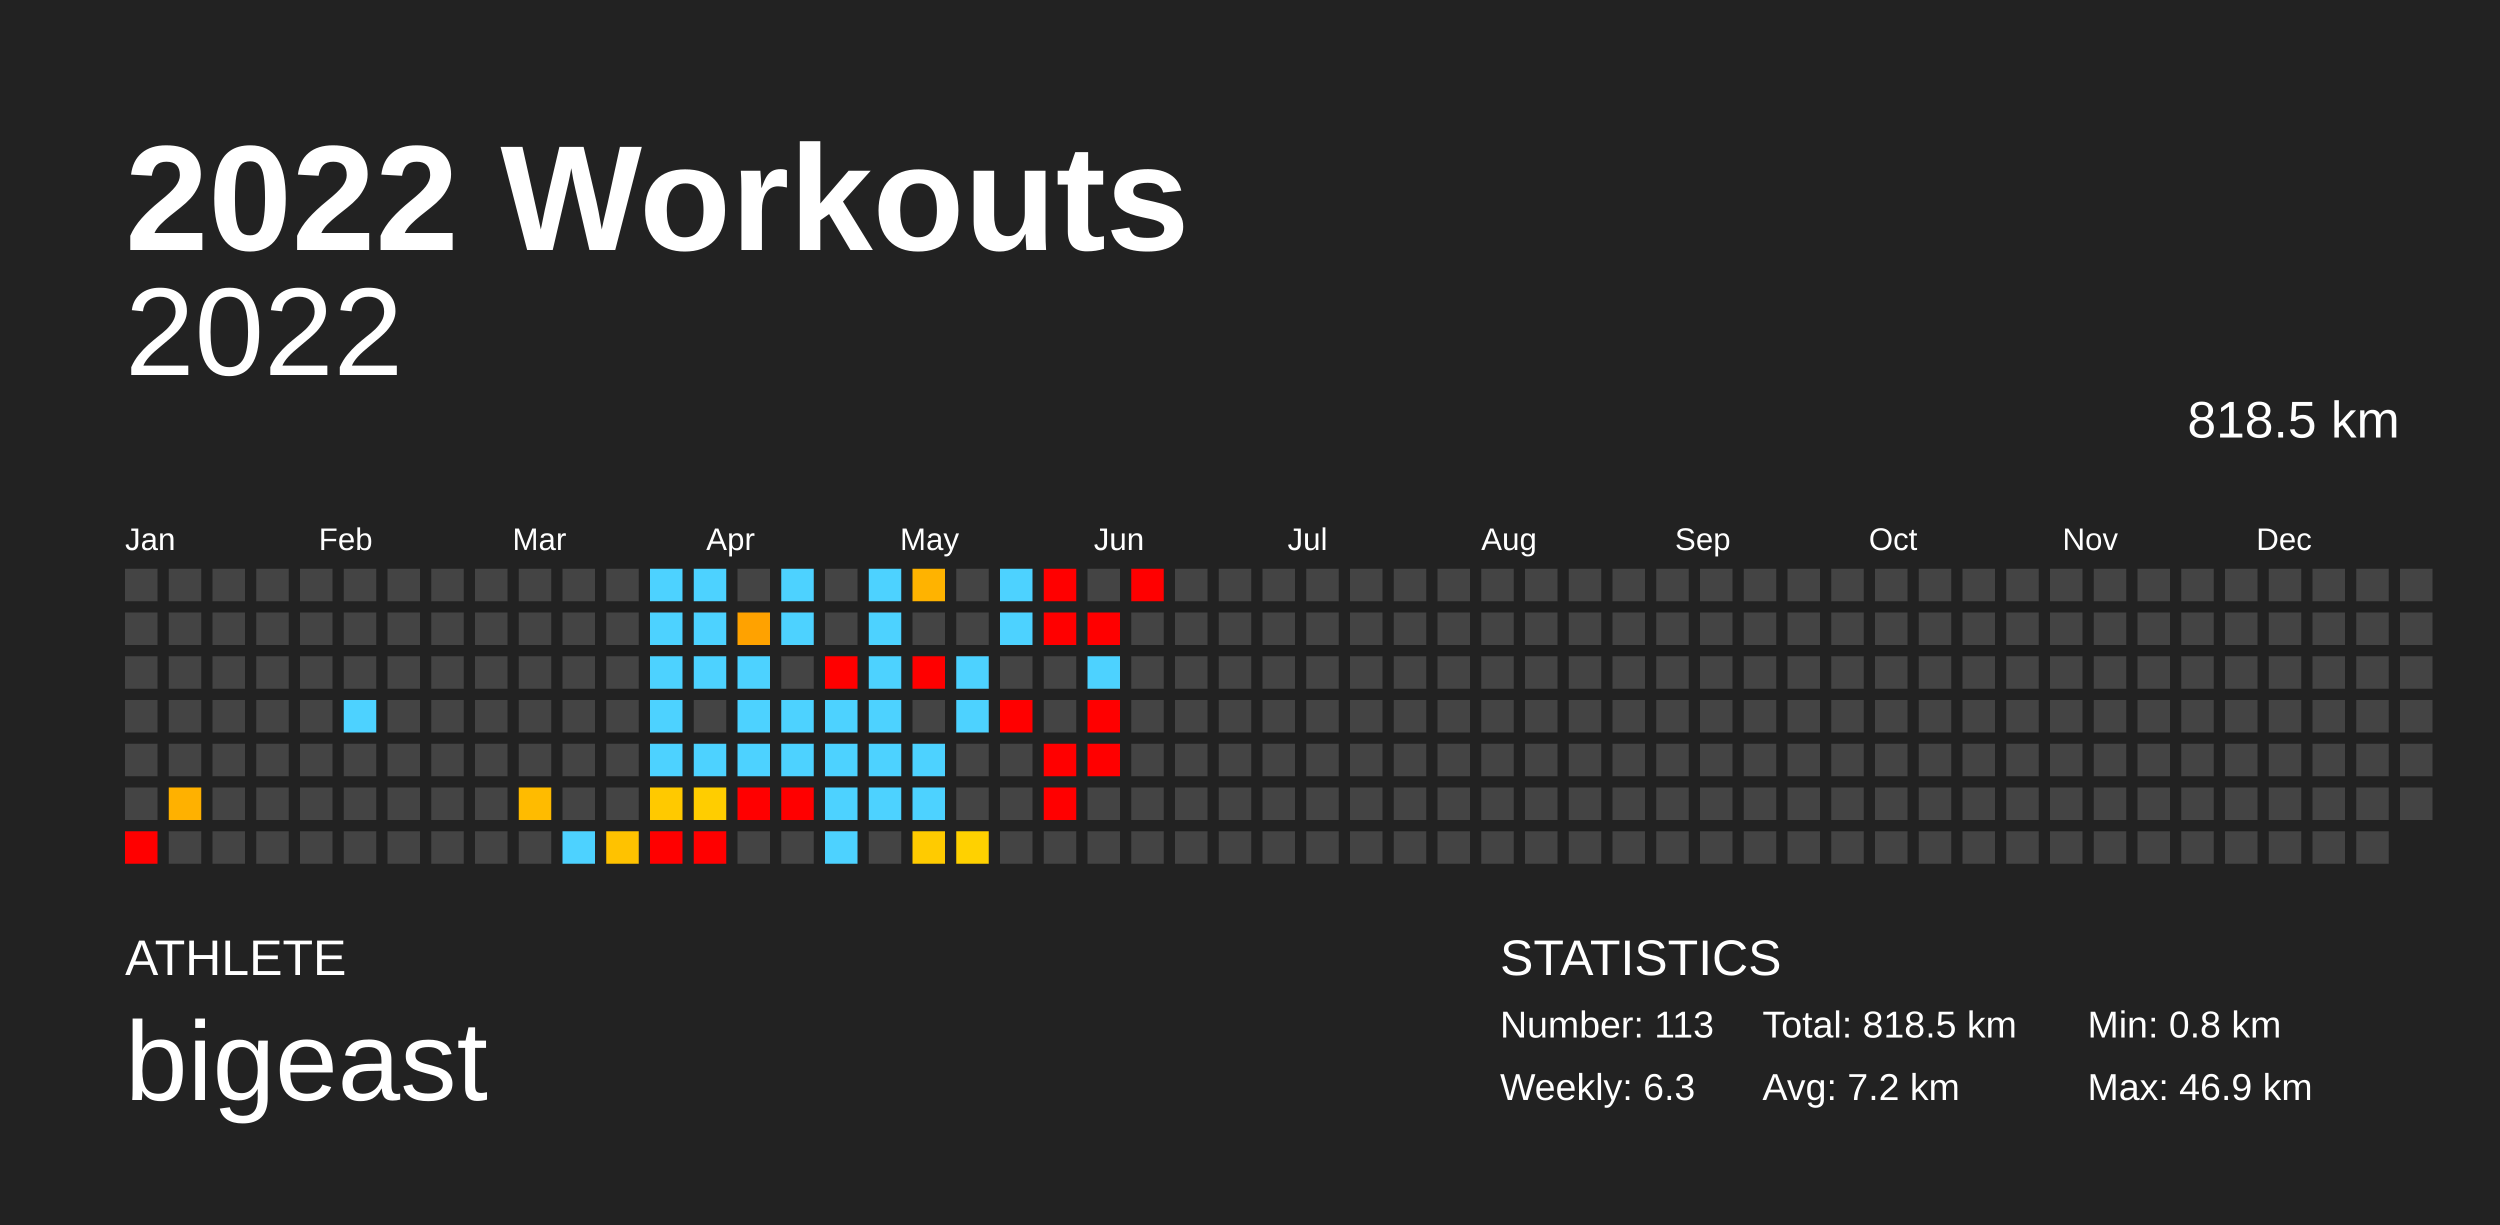
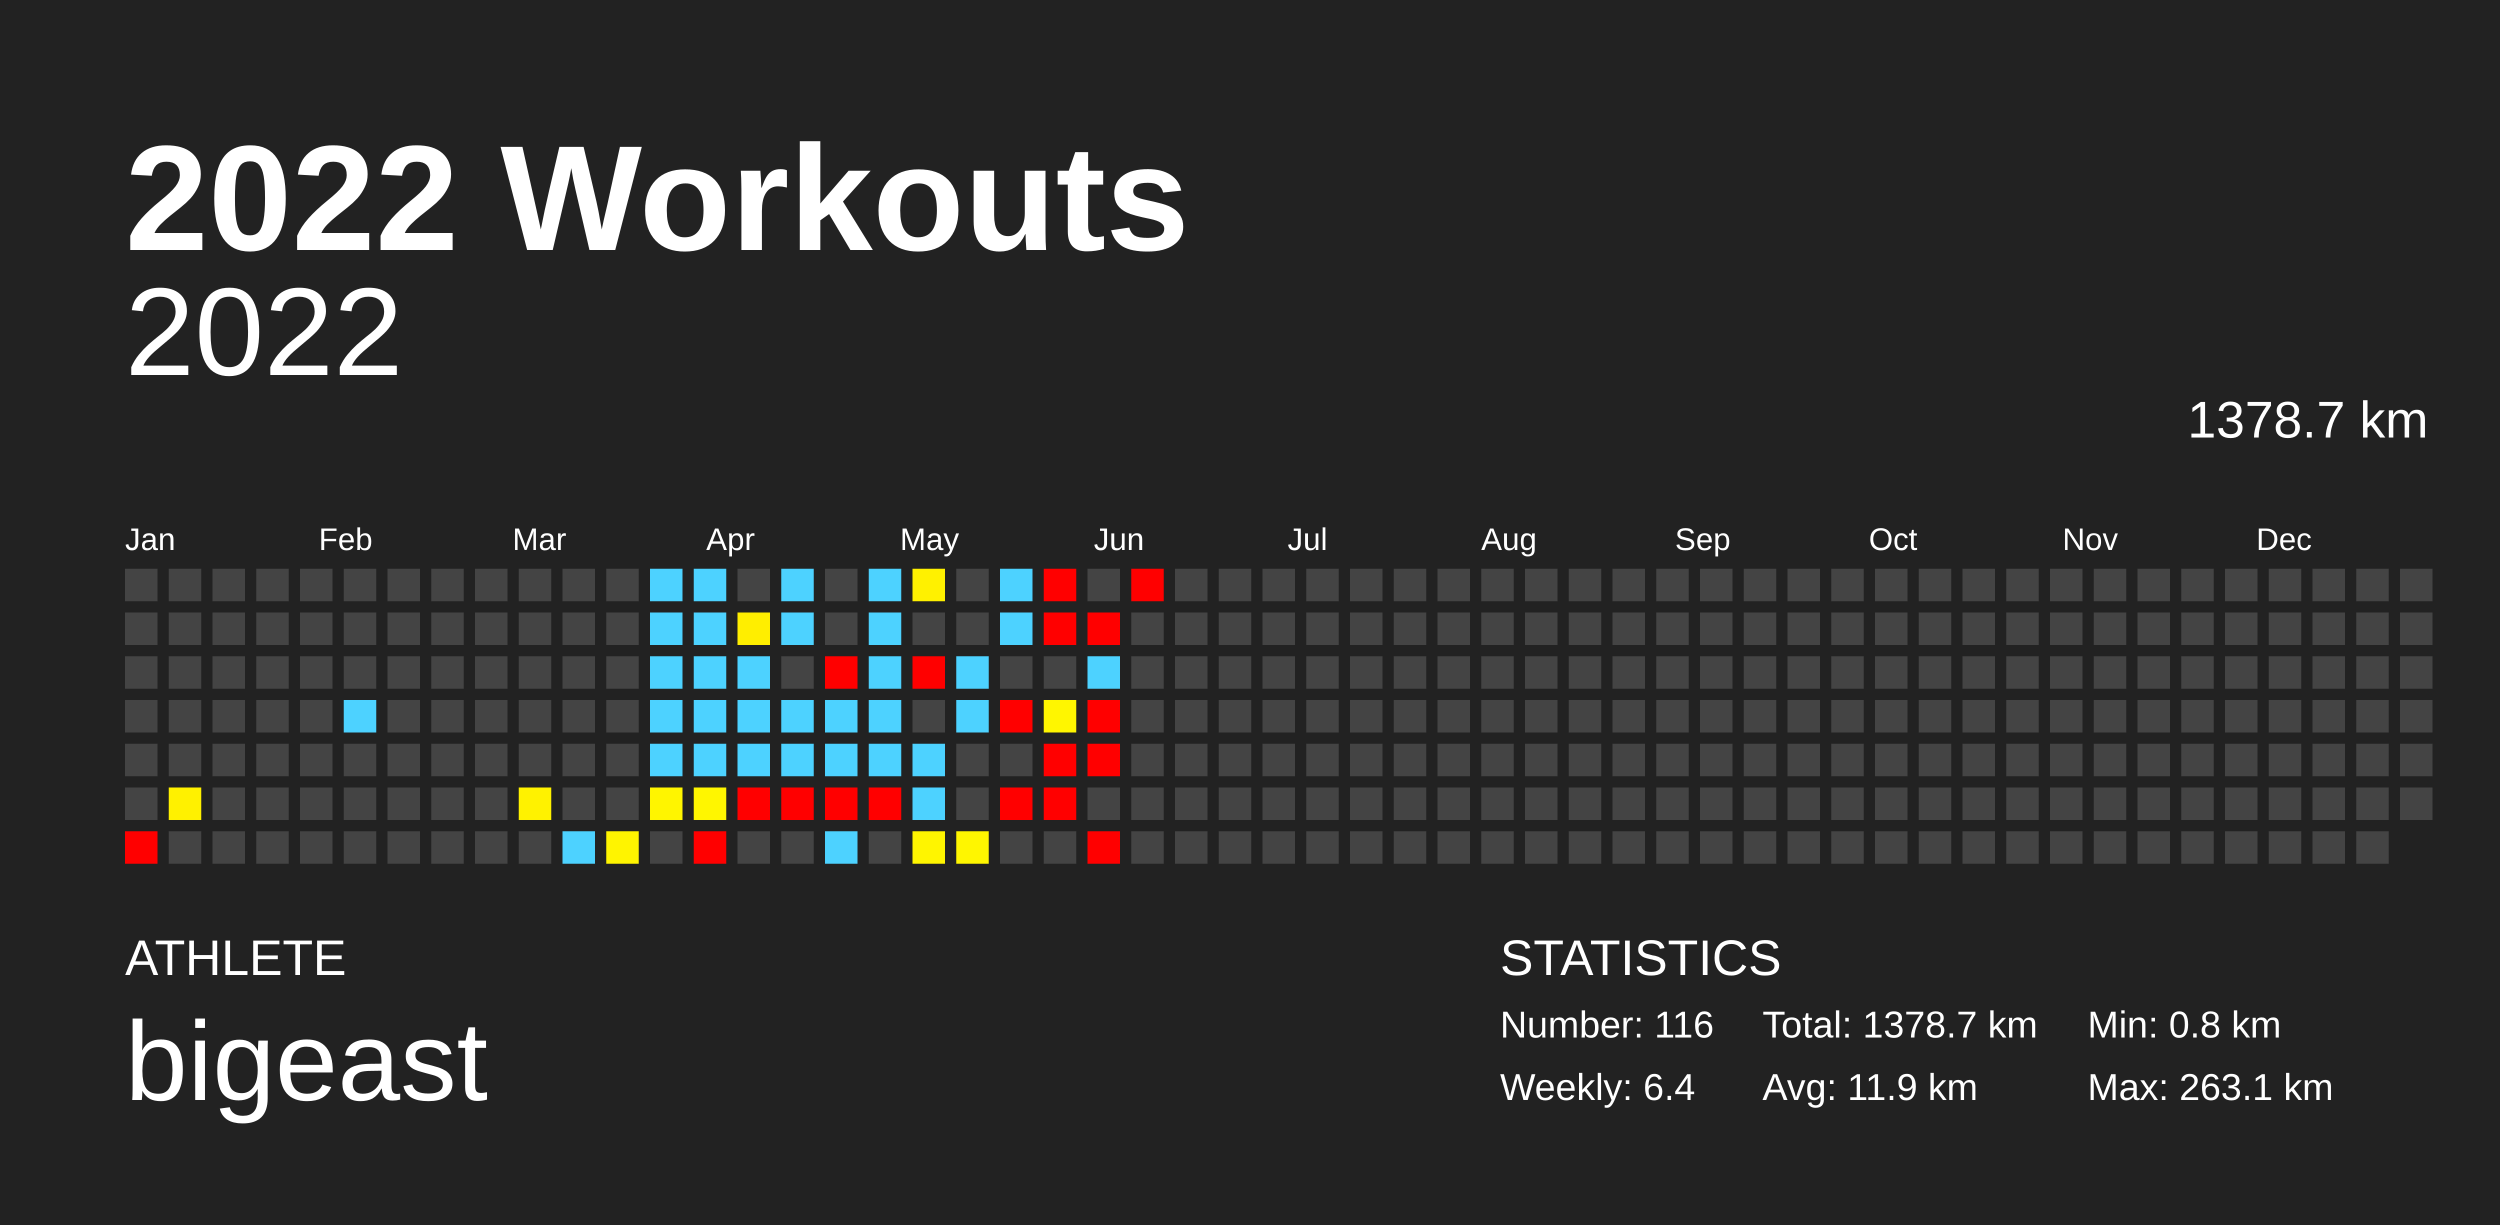
<svg xmlns="http://www.w3.org/2000/svg" baseProfile="full" height="98mm" version="1.1" viewBox="0,0,200,98" width="200mm">
  <defs />
  <rect fill="#222222" height="98" width="200" x="0" y="0" />
  <text fill="#FFFFFF" style="font-size:12px; font-family:Arial; font-weight:bold;" x="10" y="20">2022 Workouts</text>
  <text fill="#FFFFFF" style="font-size:4px; font-family:Arial" x="10" y="78">ATHLETE</text>
  <text fill="#FFFFFF" style="font-size:9px; font-family:Arial" x="10" y="88">bigeast</text>
  <text fill="#FFFFFF" style="font-size:4px; font-family:Arial" x="120" y="78">STATISTICS</text>
-   <text fill="#FFFFFF" style="font-size:3px; font-family:Arial" x="120" y="83">Number: 113</text>
-   <text fill="#FFFFFF" style="font-size:3px; font-family:Arial" x="120" y="88">Weekly: 6.3</text>
-   <text fill="#FFFFFF" style="font-size:3px; font-family:Arial" x="141" y="83">Total: 818.5 km</text>
-   <text fill="#FFFFFF" style="font-size:3px; font-family:Arial" x="141" y="88">Avg: 7.2 km</text>
+   <text fill="#FFFFFF" style="font-size:3px; font-family:Arial" x="120" y="83">Number: 116</text>
+   <text fill="#FFFFFF" style="font-size:3px; font-family:Arial" x="120" y="88">Weekly: 6.4</text>
+   <text fill="#FFFFFF" style="font-size:3px; font-family:Arial" x="141" y="83">Total: 1378.7 km</text>
+   <text fill="#FFFFFF" style="font-size:3px; font-family:Arial" x="141" y="88">Avg: 11.9 km</text>
  <text fill="#FFFFFF" style="font-size:3px; font-family:Arial" x="167" y="83">Min: 0.8 km</text>
-   <text fill="#FFFFFF" style="font-size:3px; font-family:Arial" x="167" y="88">Max: 46.9 km</text>
+   <text fill="#FFFFFF" style="font-size:3px; font-family:Arial" x="167" y="88">Max: 263.1 km</text>
  <text alignment-baseline="hanging" fill="#FFFFFF" style="font-size:10.0px; font-family:Arial;" x="10" y="30">2022</text>
-   <text alignment-baseline="hanging" fill="#FFFFFF" style="font-size:4.125px; font-family:Arial;" x="175" y="35">818.5 km</text>
+   <text alignment-baseline="hanging" fill="#FFFFFF" style="font-size:4.125px; font-family:Arial;" x="175" y="35">1378.7 km</text>
  <text fill="#FFFFFF" style="font-size:2.5px; font-family:Arial" x="10.0" y="44">Jan</text>
  <text fill="#FFFFFF" style="font-size:2.5px; font-family:Arial" x="25.5" y="44">Feb</text>
  <text fill="#FFFFFF" style="font-size:2.5px; font-family:Arial" x="41.0" y="44">Mar</text>
  <text fill="#FFFFFF" style="font-size:2.5px; font-family:Arial" x="56.5" y="44">Apr</text>
  <text fill="#FFFFFF" style="font-size:2.5px; font-family:Arial" x="72.0" y="44">May</text>
  <text fill="#FFFFFF" style="font-size:2.5px; font-family:Arial" x="87.5" y="44">Jun</text>
  <text fill="#FFFFFF" style="font-size:2.5px; font-family:Arial" x="103.0" y="44">Jul</text>
  <text fill="#FFFFFF" style="font-size:2.5px; font-family:Arial" x="118.5" y="44">Aug</text>
  <text fill="#FFFFFF" style="font-size:2.5px; font-family:Arial" x="134.0" y="44">Sep</text>
  <text fill="#FFFFFF" style="font-size:2.5px; font-family:Arial" x="149.5" y="44">Oct</text>
  <text fill="#FFFFFF" style="font-size:2.5px; font-family:Arial" x="165.0" y="44">Nov</text>
  <text fill="#FFFFFF" style="font-size:2.5px; font-family:Arial" x="180.5" y="44">Dec</text>
  <rect fill="#444444" height="2.6" width="2.6" x="10.0" y="45.5" />
  <rect fill="#444444" height="2.6" width="2.6" x="10.0" y="49.0" />
  <rect fill="#444444" height="2.6" width="2.6" x="10.0" y="52.5" />
  <rect fill="#444444" height="2.6" width="2.6" x="10.0" y="56.0" />
  <rect fill="#444444" height="2.6" width="2.6" x="10.0" y="59.5" />
  <rect fill="#444444" height="2.6" width="2.6" x="10.0" y="63.0" />
  <rect fill="red" height="2.6" width="2.6" x="10.0" y="66.5" />
  <rect fill="#444444" height="2.6" width="2.6" x="13.5" y="45.5" />
  <rect fill="#444444" height="2.6" width="2.6" x="13.5" y="49.0" />
  <rect fill="#444444" height="2.6" width="2.6" x="13.5" y="52.5" />
  <rect fill="#444444" height="2.6" width="2.6" x="13.5" y="56.0" />
  <rect fill="#444444" height="2.6" width="2.6" x="13.5" y="59.5" />
-   <rect fill="#ffb100" height="2.6" width="2.6" x="13.5" y="63.0" />
+   <rect fill="#fff100" height="2.6" width="2.6" x="13.5" y="63.0" />
  <rect fill="#444444" height="2.6" width="2.6" x="13.5" y="66.5" />
  <rect fill="#444444" height="2.6" width="2.6" x="17.0" y="45.5" />
  <rect fill="#444444" height="2.6" width="2.6" x="17.0" y="49.0" />
  <rect fill="#444444" height="2.6" width="2.6" x="17.0" y="52.5" />
  <rect fill="#444444" height="2.6" width="2.6" x="17.0" y="56.0" />
  <rect fill="#444444" height="2.6" width="2.6" x="17.0" y="59.5" />
  <rect fill="#444444" height="2.6" width="2.6" x="17.0" y="63.0" />
  <rect fill="#444444" height="2.6" width="2.6" x="17.0" y="66.5" />
  <rect fill="#444444" height="2.6" width="2.6" x="20.5" y="45.5" />
  <rect fill="#444444" height="2.6" width="2.6" x="20.5" y="49.0" />
  <rect fill="#444444" height="2.6" width="2.6" x="20.5" y="52.5" />
  <rect fill="#444444" height="2.6" width="2.6" x="20.5" y="56.0" />
  <rect fill="#444444" height="2.6" width="2.6" x="20.5" y="59.5" />
  <rect fill="#444444" height="2.6" width="2.6" x="20.5" y="63.0" />
  <rect fill="#444444" height="2.6" width="2.6" x="20.5" y="66.5" />
  <rect fill="#444444" height="2.6" width="2.6" x="24.0" y="45.5" />
  <rect fill="#444444" height="2.6" width="2.6" x="24.0" y="49.0" />
  <rect fill="#444444" height="2.6" width="2.6" x="24.0" y="52.5" />
  <rect fill="#444444" height="2.6" width="2.6" x="24.0" y="56.0" />
  <rect fill="#444444" height="2.6" width="2.6" x="24.0" y="59.5" />
  <rect fill="#444444" height="2.6" width="2.6" x="24.0" y="63.0" />
  <rect fill="#444444" height="2.6" width="2.6" x="24.0" y="66.5" />
  <rect fill="#444444" height="2.6" width="2.6" x="27.5" y="45.5" />
  <rect fill="#444444" height="2.6" width="2.6" x="27.5" y="49.0" />
  <rect fill="#444444" height="2.6" width="2.6" x="27.5" y="52.5" />
  <rect fill="#4dd2ff" height="2.6" width="2.6" x="27.5" y="56.0" />
  <rect fill="#444444" height="2.6" width="2.6" x="27.5" y="59.5" />
  <rect fill="#444444" height="2.6" width="2.6" x="27.5" y="63.0" />
  <rect fill="#444444" height="2.6" width="2.6" x="27.5" y="66.5" />
  <rect fill="#444444" height="2.6" width="2.6" x="31.0" y="45.5" />
  <rect fill="#444444" height="2.6" width="2.6" x="31.0" y="49.0" />
  <rect fill="#444444" height="2.6" width="2.6" x="31.0" y="52.5" />
  <rect fill="#444444" height="2.6" width="2.6" x="31.0" y="56.0" />
  <rect fill="#444444" height="2.6" width="2.6" x="31.0" y="59.5" />
  <rect fill="#444444" height="2.6" width="2.6" x="31.0" y="63.0" />
  <rect fill="#444444" height="2.6" width="2.6" x="31.0" y="66.5" />
  <rect fill="#444444" height="2.6" width="2.6" x="34.5" y="45.5" />
  <rect fill="#444444" height="2.6" width="2.6" x="34.5" y="49.0" />
  <rect fill="#444444" height="2.6" width="2.6" x="34.5" y="52.5" />
  <rect fill="#444444" height="2.6" width="2.6" x="34.5" y="56.0" />
  <rect fill="#444444" height="2.6" width="2.6" x="34.5" y="59.5" />
  <rect fill="#444444" height="2.6" width="2.6" x="34.5" y="63.0" />
  <rect fill="#444444" height="2.6" width="2.6" x="34.5" y="66.5" />
  <rect fill="#444444" height="2.6" width="2.6" x="38.0" y="45.5" />
  <rect fill="#444444" height="2.6" width="2.6" x="38.0" y="49.0" />
  <rect fill="#444444" height="2.6" width="2.6" x="38.0" y="52.5" />
  <rect fill="#444444" height="2.6" width="2.6" x="38.0" y="56.0" />
  <rect fill="#444444" height="2.6" width="2.6" x="38.0" y="59.5" />
  <rect fill="#444444" height="2.6" width="2.6" x="38.0" y="63.0" />
  <rect fill="#444444" height="2.6" width="2.6" x="38.0" y="66.5" />
  <rect fill="#444444" height="2.6" width="2.6" x="41.5" y="45.5" />
  <rect fill="#444444" height="2.6" width="2.6" x="41.5" y="49.0" />
  <rect fill="#444444" height="2.6" width="2.6" x="41.5" y="52.5" />
  <rect fill="#444444" height="2.6" width="2.6" x="41.5" y="56.0" />
  <rect fill="#444444" height="2.6" width="2.6" x="41.5" y="59.5" />
-   <rect fill="#ffbb00" height="2.6" width="2.6" x="41.5" y="63.0" />
+   <rect fill="#fff200" height="2.6" width="2.6" x="41.5" y="63.0" />
  <rect fill="#444444" height="2.6" width="2.6" x="41.5" y="66.5" />
  <rect fill="#444444" height="2.6" width="2.6" x="45.0" y="45.5" />
  <rect fill="#444444" height="2.6" width="2.6" x="45.0" y="49.0" />
  <rect fill="#444444" height="2.6" width="2.6" x="45.0" y="52.5" />
  <rect fill="#444444" height="2.6" width="2.6" x="45.0" y="56.0" />
  <rect fill="#444444" height="2.6" width="2.6" x="45.0" y="59.5" />
  <rect fill="#444444" height="2.6" width="2.6" x="45.0" y="63.0" />
  <rect fill="#4dd2ff" height="2.6" width="2.6" x="45.0" y="66.5" />
  <rect fill="#444444" height="2.6" width="2.6" x="48.5" y="45.5" />
  <rect fill="#444444" height="2.6" width="2.6" x="48.5" y="49.0" />
  <rect fill="#444444" height="2.6" width="2.6" x="48.5" y="52.5" />
  <rect fill="#444444" height="2.6" width="2.6" x="48.5" y="56.0" />
  <rect fill="#444444" height="2.6" width="2.6" x="48.5" y="59.5" />
  <rect fill="#444444" height="2.6" width="2.6" x="48.5" y="63.0" />
-   <rect fill="#ffc200" height="2.6" width="2.6" x="48.5" y="66.5" />
+   <rect fill="#fff400" height="2.6" width="2.6" x="48.5" y="66.5" />
  <rect fill="#4dd2ff" height="2.6" width="2.6" x="52.0" y="45.5" />
  <rect fill="#4dd2ff" height="2.6" width="2.6" x="52.0" y="49.0" />
  <rect fill="#4dd2ff" height="2.6" width="2.6" x="52.0" y="52.5" />
  <rect fill="#4dd2ff" height="2.6" width="2.6" x="52.0" y="56.0" />
  <rect fill="#4dd2ff" height="2.6" width="2.6" x="52.0" y="59.5" />
-   <rect fill="#ffc900" height="2.6" width="2.6" x="52.0" y="63.0" />
-   <rect fill="red" height="2.6" width="2.6" x="52.0" y="66.5" />
+   <rect fill="#fff500" height="2.6" width="2.6" x="52.0" y="63.0" />
+   <rect fill="#444444" height="2.6" width="2.6" x="52.0" y="66.5" />
  <rect fill="#4dd2ff" height="2.6" width="2.6" x="55.5" y="45.5" />
  <rect fill="#4dd2ff" height="2.6" width="2.6" x="55.5" y="49.0" />
  <rect fill="#4dd2ff" height="2.6" width="2.6" x="55.5" y="52.5" />
-   <rect fill="#444444" height="2.6" width="2.6" x="55.5" y="56.0" />
+   <rect fill="#4dd2ff" height="2.6" width="2.6" x="55.5" y="56.0" />
  <rect fill="#4dd2ff" height="2.6" width="2.6" x="55.5" y="59.5" />
-   <rect fill="#ffcd00" height="2.6" width="2.6" x="55.5" y="63.0" />
+   <rect fill="#fff600" height="2.6" width="2.6" x="55.5" y="63.0" />
  <rect fill="red" height="2.6" width="2.6" x="55.5" y="66.5" />
  <rect fill="#444444" height="2.6" width="2.6" x="59.0" y="45.5" />
-   <rect fill="#ffa200" height="2.6" width="2.6" x="59.0" y="49.0" />
+   <rect fill="#ffee00" height="2.6" width="2.6" x="59.0" y="49.0" />
  <rect fill="#4dd2ff" height="2.6" width="2.6" x="59.0" y="52.5" />
  <rect fill="#4dd2ff" height="2.6" width="2.6" x="59.0" y="56.0" />
  <rect fill="#4dd2ff" height="2.6" width="2.6" x="59.0" y="59.5" />
  <rect fill="red" height="2.6" width="2.6" x="59.0" y="63.0" />
  <rect fill="#444444" height="2.6" width="2.6" x="59.0" y="66.5" />
  <rect fill="#4dd2ff" height="2.6" width="2.6" x="62.5" y="45.5" />
  <rect fill="#4dd2ff" height="2.6" width="2.6" x="62.5" y="49.0" />
  <rect fill="#444444" height="2.6" width="2.6" x="62.5" y="52.5" />
  <rect fill="#4dd2ff" height="2.6" width="2.6" x="62.5" y="56.0" />
  <rect fill="#4dd2ff" height="2.6" width="2.6" x="62.5" y="59.5" />
  <rect fill="red" height="2.6" width="2.6" x="62.5" y="63.0" />
  <rect fill="#444444" height="2.6" width="2.6" x="62.5" y="66.5" />
  <rect fill="#444444" height="2.6" width="2.6" x="66.0" y="45.5" />
  <rect fill="#444444" height="2.6" width="2.6" x="66.0" y="49.0" />
  <rect fill="red" height="2.6" width="2.6" x="66.0" y="52.5" />
  <rect fill="#4dd2ff" height="2.6" width="2.6" x="66.0" y="56.0" />
  <rect fill="#4dd2ff" height="2.6" width="2.6" x="66.0" y="59.5" />
-   <rect fill="#4dd2ff" height="2.6" width="2.6" x="66.0" y="63.0" />
+   <rect fill="red" height="2.6" width="2.6" x="66.0" y="63.0" />
  <rect fill="#4dd2ff" height="2.6" width="2.6" x="66.0" y="66.5" />
  <rect fill="#4dd2ff" height="2.6" width="2.6" x="69.5" y="45.5" />
  <rect fill="#4dd2ff" height="2.6" width="2.6" x="69.5" y="49.0" />
  <rect fill="#4dd2ff" height="2.6" width="2.6" x="69.5" y="52.5" />
  <rect fill="#4dd2ff" height="2.6" width="2.6" x="69.5" y="56.0" />
  <rect fill="#4dd2ff" height="2.6" width="2.6" x="69.5" y="59.5" />
-   <rect fill="#4dd2ff" height="2.6" width="2.6" x="69.5" y="63.0" />
+   <rect fill="red" height="2.6" width="2.6" x="69.5" y="63.0" />
  <rect fill="#444444" height="2.6" width="2.6" x="69.5" y="66.5" />
-   <rect fill="#ffb300" height="2.6" width="2.6" x="73.0" y="45.5" />
+   <rect fill="#fff100" height="2.6" width="2.6" x="73.0" y="45.5" />
  <rect fill="#444444" height="2.6" width="2.6" x="73.0" y="49.0" />
  <rect fill="red" height="2.6" width="2.6" x="73.0" y="52.5" />
  <rect fill="#444444" height="2.6" width="2.6" x="73.0" y="56.0" />
  <rect fill="#4dd2ff" height="2.6" width="2.6" x="73.0" y="59.5" />
  <rect fill="#4dd2ff" height="2.6" width="2.6" x="73.0" y="63.0" />
-   <rect fill="#ffcb00" height="2.6" width="2.6" x="73.0" y="66.5" />
+   <rect fill="#fff500" height="2.6" width="2.6" x="73.0" y="66.5" />
  <rect fill="#444444" height="2.6" width="2.6" x="76.5" y="45.5" />
  <rect fill="#444444" height="2.6" width="2.6" x="76.5" y="49.0" />
  <rect fill="#4dd2ff" height="2.6" width="2.6" x="76.5" y="52.5" />
  <rect fill="#4dd2ff" height="2.6" width="2.6" x="76.5" y="56.0" />
  <rect fill="#444444" height="2.6" width="2.6" x="76.5" y="59.5" />
  <rect fill="#444444" height="2.6" width="2.6" x="76.5" y="63.0" />
-   <rect fill="#ffd100" height="2.6" width="2.6" x="76.5" y="66.5" />
+   <rect fill="#fff600" height="2.6" width="2.6" x="76.5" y="66.5" />
  <rect fill="#4dd2ff" height="2.6" width="2.6" x="80.0" y="45.5" />
  <rect fill="#4dd2ff" height="2.6" width="2.6" x="80.0" y="49.0" />
  <rect fill="#444444" height="2.6" width="2.6" x="80.0" y="52.5" />
  <rect fill="red" height="2.6" width="2.6" x="80.0" y="56.0" />
  <rect fill="#444444" height="2.6" width="2.6" x="80.0" y="59.5" />
-   <rect fill="#444444" height="2.6" width="2.6" x="80.0" y="63.0" />
+   <rect fill="red" height="2.6" width="2.6" x="80.0" y="63.0" />
  <rect fill="#444444" height="2.6" width="2.6" x="80.0" y="66.5" />
  <rect fill="red" height="2.6" width="2.6" x="83.5" y="45.5" />
  <rect fill="red" height="2.6" width="2.6" x="83.5" y="49.0" />
  <rect fill="#444444" height="2.6" width="2.6" x="83.5" y="52.5" />
-   <rect fill="#444444" height="2.6" width="2.6" x="83.5" y="56.0" />
+   <rect fill="#fff600" height="2.6" width="2.6" x="83.5" y="56.0" />
  <rect fill="red" height="2.6" width="2.6" x="83.5" y="59.5" />
  <rect fill="red" height="2.6" width="2.6" x="83.5" y="63.0" />
  <rect fill="#444444" height="2.6" width="2.6" x="83.5" y="66.5" />
  <rect fill="#444444" height="2.6" width="2.6" x="87.0" y="45.5" />
  <rect fill="red" height="2.6" width="2.6" x="87.0" y="49.0" />
  <rect fill="#4dd2ff" height="2.6" width="2.6" x="87.0" y="52.5" />
  <rect fill="red" height="2.6" width="2.6" x="87.0" y="56.0" />
  <rect fill="red" height="2.6" width="2.6" x="87.0" y="59.5" />
  <rect fill="#444444" height="2.6" width="2.6" x="87.0" y="63.0" />
-   <rect fill="#444444" height="2.6" width="2.6" x="87.0" y="66.5" />
+   <rect fill="red" height="2.6" width="2.6" x="87.0" y="66.5" />
  <rect fill="red" height="2.6" width="2.6" x="90.5" y="45.5" />
  <rect fill="#444444" height="2.6" width="2.6" x="90.5" y="49.0" />
  <rect fill="#444444" height="2.6" width="2.6" x="90.5" y="52.5" />
  <rect fill="#444444" height="2.6" width="2.6" x="90.5" y="56.0" />
  <rect fill="#444444" height="2.6" width="2.6" x="90.5" y="59.5" />
  <rect fill="#444444" height="2.6" width="2.6" x="90.5" y="63.0" />
  <rect fill="#444444" height="2.6" width="2.6" x="90.5" y="66.5" />
  <rect fill="#444444" height="2.6" width="2.6" x="94.0" y="45.5" />
  <rect fill="#444444" height="2.6" width="2.6" x="94.0" y="49.0" />
  <rect fill="#444444" height="2.6" width="2.6" x="94.0" y="52.5" />
  <rect fill="#444444" height="2.6" width="2.6" x="94.0" y="56.0" />
  <rect fill="#444444" height="2.6" width="2.6" x="94.0" y="59.5" />
  <rect fill="#444444" height="2.6" width="2.6" x="94.0" y="63.0" />
  <rect fill="#444444" height="2.6" width="2.6" x="94.0" y="66.5" />
  <rect fill="#444444" height="2.6" width="2.6" x="97.5" y="45.5" />
  <rect fill="#444444" height="2.6" width="2.6" x="97.5" y="49.0" />
  <rect fill="#444444" height="2.6" width="2.6" x="97.5" y="52.5" />
  <rect fill="#444444" height="2.6" width="2.6" x="97.5" y="56.0" />
  <rect fill="#444444" height="2.6" width="2.6" x="97.5" y="59.5" />
  <rect fill="#444444" height="2.6" width="2.6" x="97.5" y="63.0" />
  <rect fill="#444444" height="2.6" width="2.6" x="97.5" y="66.5" />
  <rect fill="#444444" height="2.6" width="2.6" x="101.0" y="45.5" />
  <rect fill="#444444" height="2.6" width="2.6" x="101.0" y="49.0" />
  <rect fill="#444444" height="2.6" width="2.6" x="101.0" y="52.5" />
  <rect fill="#444444" height="2.6" width="2.6" x="101.0" y="56.0" />
  <rect fill="#444444" height="2.6" width="2.6" x="101.0" y="59.5" />
  <rect fill="#444444" height="2.6" width="2.6" x="101.0" y="63.0" />
  <rect fill="#444444" height="2.6" width="2.6" x="101.0" y="66.5" />
  <rect fill="#444444" height="2.6" width="2.6" x="104.5" y="45.5" />
  <rect fill="#444444" height="2.6" width="2.6" x="104.5" y="49.0" />
  <rect fill="#444444" height="2.6" width="2.6" x="104.5" y="52.5" />
  <rect fill="#444444" height="2.6" width="2.6" x="104.5" y="56.0" />
  <rect fill="#444444" height="2.6" width="2.6" x="104.5" y="59.5" />
  <rect fill="#444444" height="2.6" width="2.6" x="104.5" y="63.0" />
  <rect fill="#444444" height="2.6" width="2.6" x="104.5" y="66.5" />
  <rect fill="#444444" height="2.6" width="2.6" x="108.0" y="45.5" />
  <rect fill="#444444" height="2.6" width="2.6" x="108.0" y="49.0" />
  <rect fill="#444444" height="2.6" width="2.6" x="108.0" y="52.5" />
  <rect fill="#444444" height="2.6" width="2.6" x="108.0" y="56.0" />
  <rect fill="#444444" height="2.6" width="2.6" x="108.0" y="59.5" />
  <rect fill="#444444" height="2.6" width="2.6" x="108.0" y="63.0" />
  <rect fill="#444444" height="2.6" width="2.6" x="108.0" y="66.5" />
  <rect fill="#444444" height="2.6" width="2.6" x="111.5" y="45.5" />
  <rect fill="#444444" height="2.6" width="2.6" x="111.5" y="49.0" />
  <rect fill="#444444" height="2.6" width="2.6" x="111.5" y="52.5" />
  <rect fill="#444444" height="2.6" width="2.6" x="111.5" y="56.0" />
  <rect fill="#444444" height="2.6" width="2.6" x="111.5" y="59.5" />
  <rect fill="#444444" height="2.6" width="2.6" x="111.5" y="63.0" />
  <rect fill="#444444" height="2.6" width="2.6" x="111.5" y="66.5" />
  <rect fill="#444444" height="2.6" width="2.6" x="115.0" y="45.5" />
  <rect fill="#444444" height="2.6" width="2.6" x="115.0" y="49.0" />
  <rect fill="#444444" height="2.6" width="2.6" x="115.0" y="52.5" />
  <rect fill="#444444" height="2.6" width="2.6" x="115.0" y="56.0" />
  <rect fill="#444444" height="2.6" width="2.6" x="115.0" y="59.5" />
  <rect fill="#444444" height="2.6" width="2.6" x="115.0" y="63.0" />
  <rect fill="#444444" height="2.6" width="2.6" x="115.0" y="66.5" />
  <rect fill="#444444" height="2.6" width="2.6" x="118.5" y="45.5" />
  <rect fill="#444444" height="2.6" width="2.6" x="118.5" y="49.0" />
  <rect fill="#444444" height="2.6" width="2.6" x="118.5" y="52.5" />
  <rect fill="#444444" height="2.6" width="2.6" x="118.5" y="56.0" />
  <rect fill="#444444" height="2.6" width="2.6" x="118.5" y="59.5" />
  <rect fill="#444444" height="2.6" width="2.6" x="118.5" y="63.0" />
  <rect fill="#444444" height="2.6" width="2.6" x="118.5" y="66.5" />
  <rect fill="#444444" height="2.6" width="2.6" x="122.0" y="45.5" />
  <rect fill="#444444" height="2.6" width="2.6" x="122.0" y="49.0" />
  <rect fill="#444444" height="2.6" width="2.6" x="122.0" y="52.5" />
  <rect fill="#444444" height="2.6" width="2.6" x="122.0" y="56.0" />
  <rect fill="#444444" height="2.6" width="2.6" x="122.0" y="59.5" />
  <rect fill="#444444" height="2.6" width="2.6" x="122.0" y="63.0" />
  <rect fill="#444444" height="2.6" width="2.6" x="122.0" y="66.5" />
  <rect fill="#444444" height="2.6" width="2.6" x="125.5" y="45.5" />
  <rect fill="#444444" height="2.6" width="2.6" x="125.5" y="49.0" />
  <rect fill="#444444" height="2.6" width="2.6" x="125.5" y="52.5" />
  <rect fill="#444444" height="2.6" width="2.6" x="125.5" y="56.0" />
  <rect fill="#444444" height="2.6" width="2.6" x="125.5" y="59.5" />
  <rect fill="#444444" height="2.6" width="2.6" x="125.5" y="63.0" />
  <rect fill="#444444" height="2.6" width="2.6" x="125.5" y="66.5" />
  <rect fill="#444444" height="2.6" width="2.6" x="129.0" y="45.5" />
  <rect fill="#444444" height="2.6" width="2.6" x="129.0" y="49.0" />
  <rect fill="#444444" height="2.6" width="2.6" x="129.0" y="52.5" />
  <rect fill="#444444" height="2.6" width="2.6" x="129.0" y="56.0" />
  <rect fill="#444444" height="2.6" width="2.6" x="129.0" y="59.5" />
  <rect fill="#444444" height="2.6" width="2.6" x="129.0" y="63.0" />
  <rect fill="#444444" height="2.6" width="2.6" x="129.0" y="66.5" />
  <rect fill="#444444" height="2.6" width="2.6" x="132.5" y="45.5" />
  <rect fill="#444444" height="2.6" width="2.6" x="132.5" y="49.0" />
  <rect fill="#444444" height="2.6" width="2.6" x="132.5" y="52.5" />
  <rect fill="#444444" height="2.6" width="2.6" x="132.5" y="56.0" />
  <rect fill="#444444" height="2.6" width="2.6" x="132.5" y="59.5" />
  <rect fill="#444444" height="2.6" width="2.6" x="132.5" y="63.0" />
  <rect fill="#444444" height="2.6" width="2.6" x="132.5" y="66.5" />
  <rect fill="#444444" height="2.6" width="2.6" x="136.0" y="45.5" />
  <rect fill="#444444" height="2.6" width="2.6" x="136.0" y="49.0" />
  <rect fill="#444444" height="2.6" width="2.6" x="136.0" y="52.5" />
  <rect fill="#444444" height="2.6" width="2.6" x="136.0" y="56.0" />
  <rect fill="#444444" height="2.6" width="2.6" x="136.0" y="59.5" />
  <rect fill="#444444" height="2.6" width="2.6" x="136.0" y="63.0" />
  <rect fill="#444444" height="2.6" width="2.6" x="136.0" y="66.5" />
  <rect fill="#444444" height="2.6" width="2.6" x="139.5" y="45.5" />
  <rect fill="#444444" height="2.6" width="2.6" x="139.5" y="49.0" />
  <rect fill="#444444" height="2.6" width="2.6" x="139.5" y="52.5" />
  <rect fill="#444444" height="2.6" width="2.6" x="139.5" y="56.0" />
  <rect fill="#444444" height="2.6" width="2.6" x="139.5" y="59.5" />
  <rect fill="#444444" height="2.6" width="2.6" x="139.5" y="63.0" />
  <rect fill="#444444" height="2.6" width="2.6" x="139.5" y="66.5" />
  <rect fill="#444444" height="2.6" width="2.6" x="143.0" y="45.5" />
  <rect fill="#444444" height="2.6" width="2.6" x="143.0" y="49.0" />
  <rect fill="#444444" height="2.6" width="2.6" x="143.0" y="52.5" />
  <rect fill="#444444" height="2.6" width="2.6" x="143.0" y="56.0" />
  <rect fill="#444444" height="2.6" width="2.6" x="143.0" y="59.5" />
  <rect fill="#444444" height="2.6" width="2.6" x="143.0" y="63.0" />
  <rect fill="#444444" height="2.6" width="2.6" x="143.0" y="66.5" />
  <rect fill="#444444" height="2.6" width="2.6" x="146.5" y="45.5" />
  <rect fill="#444444" height="2.6" width="2.6" x="146.5" y="49.0" />
  <rect fill="#444444" height="2.6" width="2.6" x="146.5" y="52.5" />
  <rect fill="#444444" height="2.6" width="2.6" x="146.5" y="56.0" />
  <rect fill="#444444" height="2.6" width="2.6" x="146.5" y="59.5" />
  <rect fill="#444444" height="2.6" width="2.6" x="146.5" y="63.0" />
  <rect fill="#444444" height="2.6" width="2.6" x="146.5" y="66.5" />
  <rect fill="#444444" height="2.6" width="2.6" x="150.0" y="45.5" />
  <rect fill="#444444" height="2.6" width="2.6" x="150.0" y="49.0" />
  <rect fill="#444444" height="2.6" width="2.6" x="150.0" y="52.5" />
  <rect fill="#444444" height="2.6" width="2.6" x="150.0" y="56.0" />
  <rect fill="#444444" height="2.6" width="2.6" x="150.0" y="59.5" />
  <rect fill="#444444" height="2.6" width="2.6" x="150.0" y="63.0" />
  <rect fill="#444444" height="2.6" width="2.6" x="150.0" y="66.5" />
  <rect fill="#444444" height="2.6" width="2.6" x="153.5" y="45.5" />
  <rect fill="#444444" height="2.6" width="2.6" x="153.5" y="49.0" />
  <rect fill="#444444" height="2.6" width="2.6" x="153.5" y="52.5" />
  <rect fill="#444444" height="2.6" width="2.6" x="153.5" y="56.0" />
  <rect fill="#444444" height="2.6" width="2.6" x="153.5" y="59.5" />
  <rect fill="#444444" height="2.6" width="2.6" x="153.5" y="63.0" />
  <rect fill="#444444" height="2.6" width="2.6" x="153.5" y="66.5" />
  <rect fill="#444444" height="2.6" width="2.6" x="157.0" y="45.5" />
  <rect fill="#444444" height="2.6" width="2.6" x="157.0" y="49.0" />
  <rect fill="#444444" height="2.6" width="2.6" x="157.0" y="52.5" />
  <rect fill="#444444" height="2.6" width="2.6" x="157.0" y="56.0" />
  <rect fill="#444444" height="2.6" width="2.6" x="157.0" y="59.5" />
  <rect fill="#444444" height="2.6" width="2.6" x="157.0" y="63.0" />
  <rect fill="#444444" height="2.6" width="2.6" x="157.0" y="66.5" />
  <rect fill="#444444" height="2.6" width="2.6" x="160.5" y="45.5" />
  <rect fill="#444444" height="2.6" width="2.6" x="160.5" y="49.0" />
  <rect fill="#444444" height="2.6" width="2.6" x="160.5" y="52.5" />
  <rect fill="#444444" height="2.6" width="2.6" x="160.5" y="56.0" />
  <rect fill="#444444" height="2.6" width="2.6" x="160.5" y="59.5" />
  <rect fill="#444444" height="2.6" width="2.6" x="160.5" y="63.0" />
  <rect fill="#444444" height="2.6" width="2.6" x="160.5" y="66.5" />
  <rect fill="#444444" height="2.6" width="2.6" x="164.0" y="45.5" />
  <rect fill="#444444" height="2.6" width="2.6" x="164.0" y="49.0" />
  <rect fill="#444444" height="2.6" width="2.6" x="164.0" y="52.5" />
  <rect fill="#444444" height="2.6" width="2.6" x="164.0" y="56.0" />
  <rect fill="#444444" height="2.6" width="2.6" x="164.0" y="59.5" />
  <rect fill="#444444" height="2.6" width="2.6" x="164.0" y="63.0" />
  <rect fill="#444444" height="2.6" width="2.6" x="164.0" y="66.5" />
  <rect fill="#444444" height="2.6" width="2.6" x="167.5" y="45.5" />
  <rect fill="#444444" height="2.6" width="2.6" x="167.5" y="49.0" />
  <rect fill="#444444" height="2.6" width="2.6" x="167.5" y="52.5" />
  <rect fill="#444444" height="2.6" width="2.6" x="167.5" y="56.0" />
  <rect fill="#444444" height="2.6" width="2.6" x="167.5" y="59.5" />
  <rect fill="#444444" height="2.6" width="2.6" x="167.5" y="63.0" />
  <rect fill="#444444" height="2.6" width="2.6" x="167.5" y="66.5" />
  <rect fill="#444444" height="2.6" width="2.6" x="171.0" y="45.5" />
  <rect fill="#444444" height="2.6" width="2.6" x="171.0" y="49.0" />
  <rect fill="#444444" height="2.6" width="2.6" x="171.0" y="52.5" />
  <rect fill="#444444" height="2.6" width="2.6" x="171.0" y="56.0" />
  <rect fill="#444444" height="2.6" width="2.6" x="171.0" y="59.5" />
  <rect fill="#444444" height="2.6" width="2.6" x="171.0" y="63.0" />
  <rect fill="#444444" height="2.6" width="2.6" x="171.0" y="66.5" />
  <rect fill="#444444" height="2.6" width="2.6" x="174.5" y="45.5" />
  <rect fill="#444444" height="2.6" width="2.6" x="174.5" y="49.0" />
  <rect fill="#444444" height="2.6" width="2.6" x="174.5" y="52.5" />
  <rect fill="#444444" height="2.6" width="2.6" x="174.5" y="56.0" />
  <rect fill="#444444" height="2.6" width="2.6" x="174.5" y="59.5" />
  <rect fill="#444444" height="2.6" width="2.6" x="174.5" y="63.0" />
  <rect fill="#444444" height="2.6" width="2.6" x="174.5" y="66.5" />
  <rect fill="#444444" height="2.6" width="2.6" x="178.0" y="45.5" />
  <rect fill="#444444" height="2.6" width="2.6" x="178.0" y="49.0" />
  <rect fill="#444444" height="2.6" width="2.6" x="178.0" y="52.5" />
  <rect fill="#444444" height="2.6" width="2.6" x="178.0" y="56.0" />
  <rect fill="#444444" height="2.6" width="2.6" x="178.0" y="59.5" />
  <rect fill="#444444" height="2.6" width="2.6" x="178.0" y="63.0" />
  <rect fill="#444444" height="2.6" width="2.6" x="178.0" y="66.5" />
  <rect fill="#444444" height="2.6" width="2.6" x="181.5" y="45.5" />
  <rect fill="#444444" height="2.6" width="2.6" x="181.5" y="49.0" />
  <rect fill="#444444" height="2.6" width="2.6" x="181.5" y="52.5" />
  <rect fill="#444444" height="2.6" width="2.6" x="181.5" y="56.0" />
  <rect fill="#444444" height="2.6" width="2.6" x="181.5" y="59.5" />
  <rect fill="#444444" height="2.6" width="2.6" x="181.5" y="63.0" />
  <rect fill="#444444" height="2.6" width="2.6" x="181.5" y="66.5" />
  <rect fill="#444444" height="2.6" width="2.6" x="185.0" y="45.5" />
  <rect fill="#444444" height="2.6" width="2.6" x="185.0" y="49.0" />
  <rect fill="#444444" height="2.6" width="2.6" x="185.0" y="52.5" />
  <rect fill="#444444" height="2.6" width="2.6" x="185.0" y="56.0" />
  <rect fill="#444444" height="2.6" width="2.6" x="185.0" y="59.5" />
  <rect fill="#444444" height="2.6" width="2.6" x="185.0" y="63.0" />
  <rect fill="#444444" height="2.6" width="2.6" x="185.0" y="66.5" />
  <rect fill="#444444" height="2.6" width="2.6" x="188.5" y="45.5" />
  <rect fill="#444444" height="2.6" width="2.6" x="188.5" y="49.0" />
  <rect fill="#444444" height="2.6" width="2.6" x="188.5" y="52.5" />
  <rect fill="#444444" height="2.6" width="2.6" x="188.5" y="56.0" />
  <rect fill="#444444" height="2.6" width="2.6" x="188.5" y="59.5" />
  <rect fill="#444444" height="2.6" width="2.6" x="188.5" y="63.0" />
  <rect fill="#444444" height="2.6" width="2.6" x="188.5" y="66.5" />
  <rect fill="#444444" height="2.6" width="2.6" x="192.0" y="45.5" />
  <rect fill="#444444" height="2.6" width="2.6" x="192.0" y="49.0" />
  <rect fill="#444444" height="2.6" width="2.6" x="192.0" y="52.5" />
  <rect fill="#444444" height="2.6" width="2.6" x="192.0" y="56.0" />
  <rect fill="#444444" height="2.6" width="2.6" x="192.0" y="59.5" />
  <rect fill="#444444" height="2.6" width="2.6" x="192.0" y="63.0" />
</svg>
